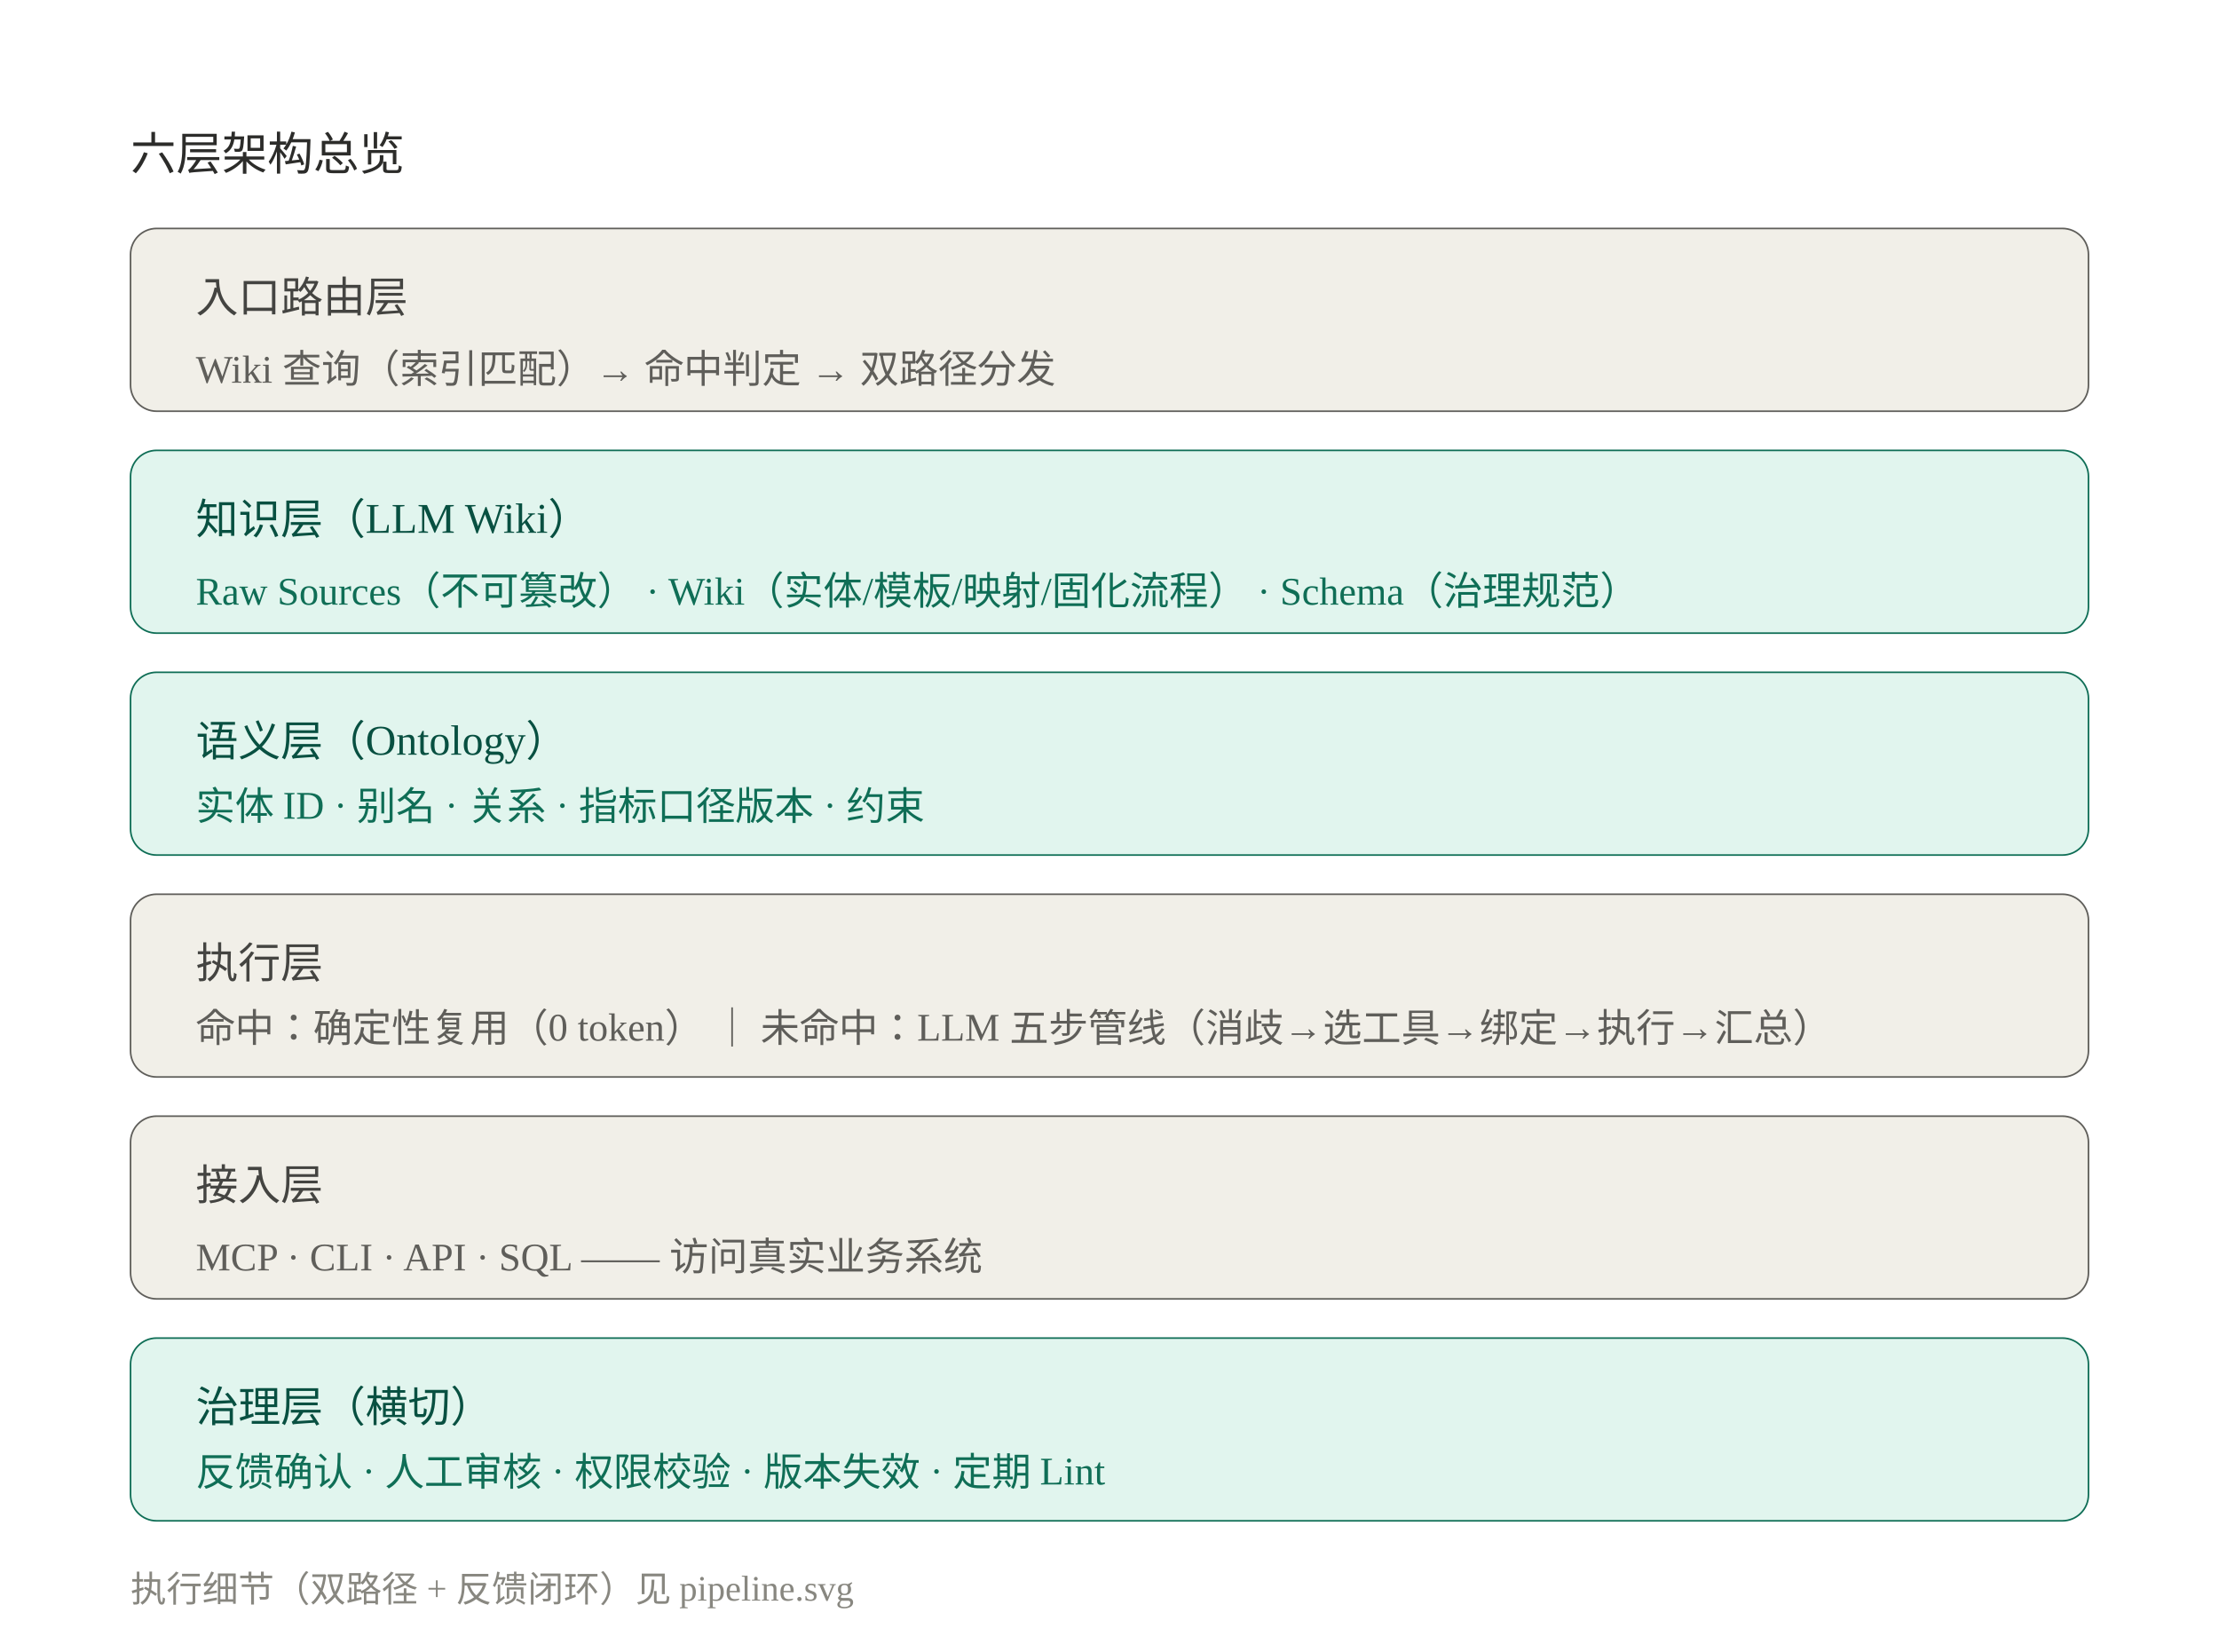
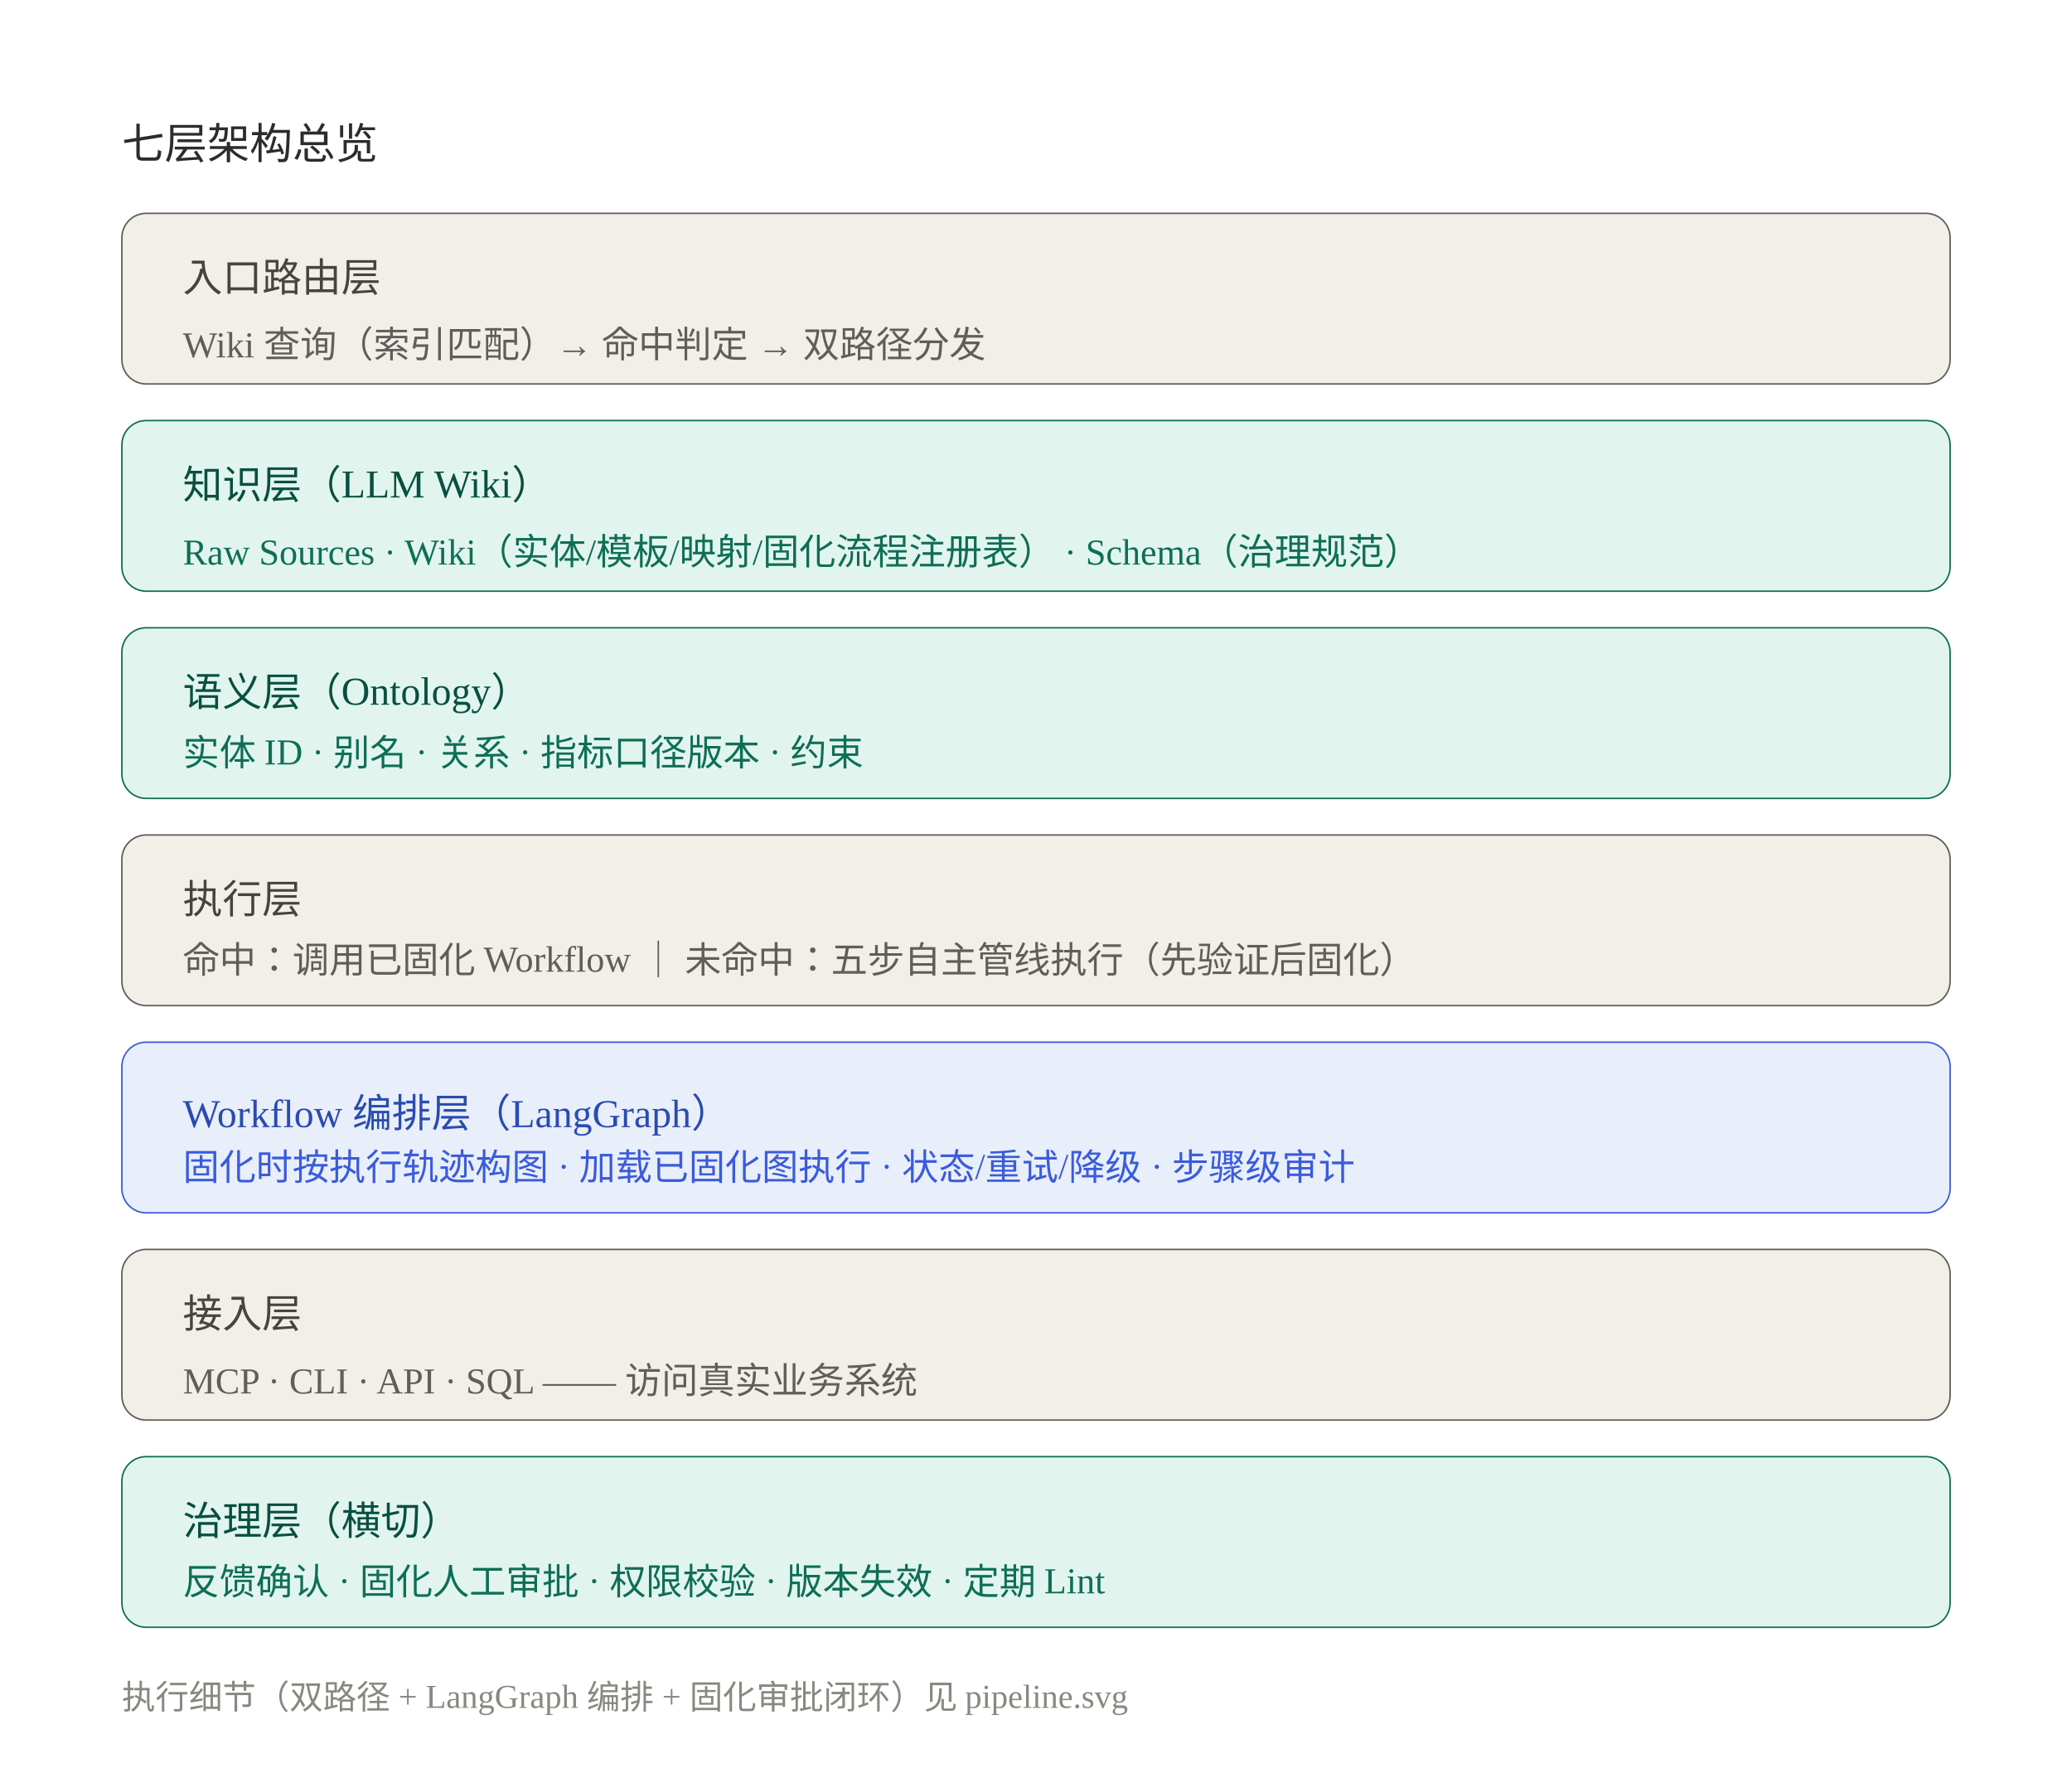
- <svg xmlns="http://www.w3.org/2000/svg" viewBox="0 0 680 506" width="100%" role="img">
-   <text x="40" y="46" font-size="14" font-weight="500" fill="#2C2C2A" dominant-baseline="central">六层架构总览</text>
+ <svg xmlns="http://www.w3.org/2000/svg" viewBox="0 0 680 580" width="100%" role="img">
+   <text x="40" y="46" font-size="14" font-weight="500" fill="#2C2C2A" dominant-baseline="central">七层架构总览</text>
  <g>
    <rect x="40" y="70" width="600" height="56" rx="8" fill="#F1EFE8" stroke="#5F5E5A" stroke-width="0.5" />
    <text x="60" y="90" font-size="13" font-weight="500" fill="#444441" dominant-baseline="central">入口路由层</text>
    <text x="60" y="110" font-size="12" fill="#5F5E5A" dominant-baseline="central">Wiki 查询（索引匹配）→ 命中判定 → 双路径分发</text>
  </g>
  <g>
    <rect x="40" y="138" width="600" height="56" rx="8" fill="#E1F5EE" stroke="#0F6E56" stroke-width="0.5" />
    <text x="60" y="158" font-size="13" font-weight="500" fill="#085041" dominant-baseline="central">知识层（LLM Wiki）</text>
-     <text x="60" y="178" font-size="12" fill="#0F6E56" dominant-baseline="central">Raw Sources（不可篡改） · Wiki（实体/模板/映射/固化流程） · Schema（治理规范）</text>
+     <text x="60" y="178" font-size="12" fill="#0F6E56" dominant-baseline="central">Raw Sources · Wiki（实体/模板/映射/固化流程注册表） · Schema（治理规范）</text>
  </g>
  <g>
    <rect x="40" y="206" width="600" height="56" rx="8" fill="#E1F5EE" stroke="#0F6E56" stroke-width="0.5" />
    <text x="60" y="226" font-size="13" font-weight="500" fill="#085041" dominant-baseline="central">语义层（Ontology）</text>
    <text x="60" y="246" font-size="12" fill="#0F6E56" dominant-baseline="central">实体 ID · 别名 · 关系 · 指标口径版本 · 约束</text>
  </g>
  <g>
    <rect x="40" y="274" width="600" height="56" rx="8" fill="#F1EFE8" stroke="#5F5E5A" stroke-width="0.5" />
    <text x="60" y="294" font-size="13" font-weight="500" fill="#444441" dominant-baseline="central">执行层</text>
-     <text x="60" y="314" font-size="12" fill="#5F5E5A" dominant-baseline="central">命中：确定性复用（0 token） ｜ 未命中：LLM 五步管线（消歧→选工具→绑定→执行→汇总）</text>
+     <text x="60" y="314" font-size="12" fill="#5F5E5A" dominant-baseline="central">命中：调用已固化 Workflow ｜ 未命中：五步自主管线执行（先验证后固化）</text>
  </g>
  <g>
-     <rect x="40" y="342" width="600" height="56" rx="8" fill="#F1EFE8" stroke="#5F5E5A" stroke-width="0.5" />
-     <text x="60" y="362" font-size="13" font-weight="500" fill="#444441" dominant-baseline="central">接入层</text>
-     <text x="60" y="382" font-size="12" fill="#5F5E5A" dominant-baseline="central">MCP · CLI · API · SQL —— 访问真实业务系统</text>
+     <rect x="40" y="342" width="600" height="56" rx="8" fill="#E8EFFA" stroke="#3B5BDB" stroke-width="0.5" />
+     <text x="60" y="362" font-size="13" font-weight="500" fill="#2B4BB0" dominant-baseline="central">Workflow 编排层（LangGraph）</text>
+     <text x="60" y="382" font-size="12" fill="#3B5BDB" dominant-baseline="central">固化时按执行轨迹构图 · 加载已固化图执行 · 状态/重试/降级 · 步骤级审计</text>
  </g>
  <g>
-     <rect x="40" y="410" width="600" height="56" rx="8" fill="#E1F5EE" stroke="#0F6E56" stroke-width="0.5" />
-     <text x="60" y="430" font-size="13" font-weight="500" fill="#085041" dominant-baseline="central">治理层（横切）</text>
-     <text x="60" y="450" font-size="12" fill="#0F6E56" dominant-baseline="central">反馈确认 · 人工审核 · 权限校验 · 版本失效 · 定期 Lint</text>
+     <rect x="40" y="410" width="600" height="56" rx="8" fill="#F1EFE8" stroke="#5F5E5A" stroke-width="0.5" />
+     <text x="60" y="430" font-size="13" font-weight="500" fill="#444441" dominant-baseline="central">接入层</text>
+     <text x="60" y="450" font-size="12" fill="#5F5E5A" dominant-baseline="central">MCP · CLI · API · SQL —— 访问真实业务系统</text>
  </g>
-   <text x="40" y="486" font-size="11" fill="#888780" dominant-baseline="central">执行细节（双路径 + 反馈闭环）见 pipeline.svg</text>
+   <g>
+     <rect x="40" y="478" width="600" height="56" rx="8" fill="#E1F5EE" stroke="#0F6E56" stroke-width="0.5" />
+     <text x="60" y="498" font-size="13" font-weight="500" fill="#085041" dominant-baseline="central">治理层（横切）</text>
+     <text x="60" y="518" font-size="12" fill="#0F6E56" dominant-baseline="central">反馈确认 · 固化人工审批 · 权限校验 · 版本失效 · 定期 Lint</text>
+   </g>
+   <text x="40" y="556" font-size="11" fill="#888780" dominant-baseline="central">执行细节（双路径 + LangGraph 编排 + 固化审批闭环）见 pipeline.svg</text>
</svg>
